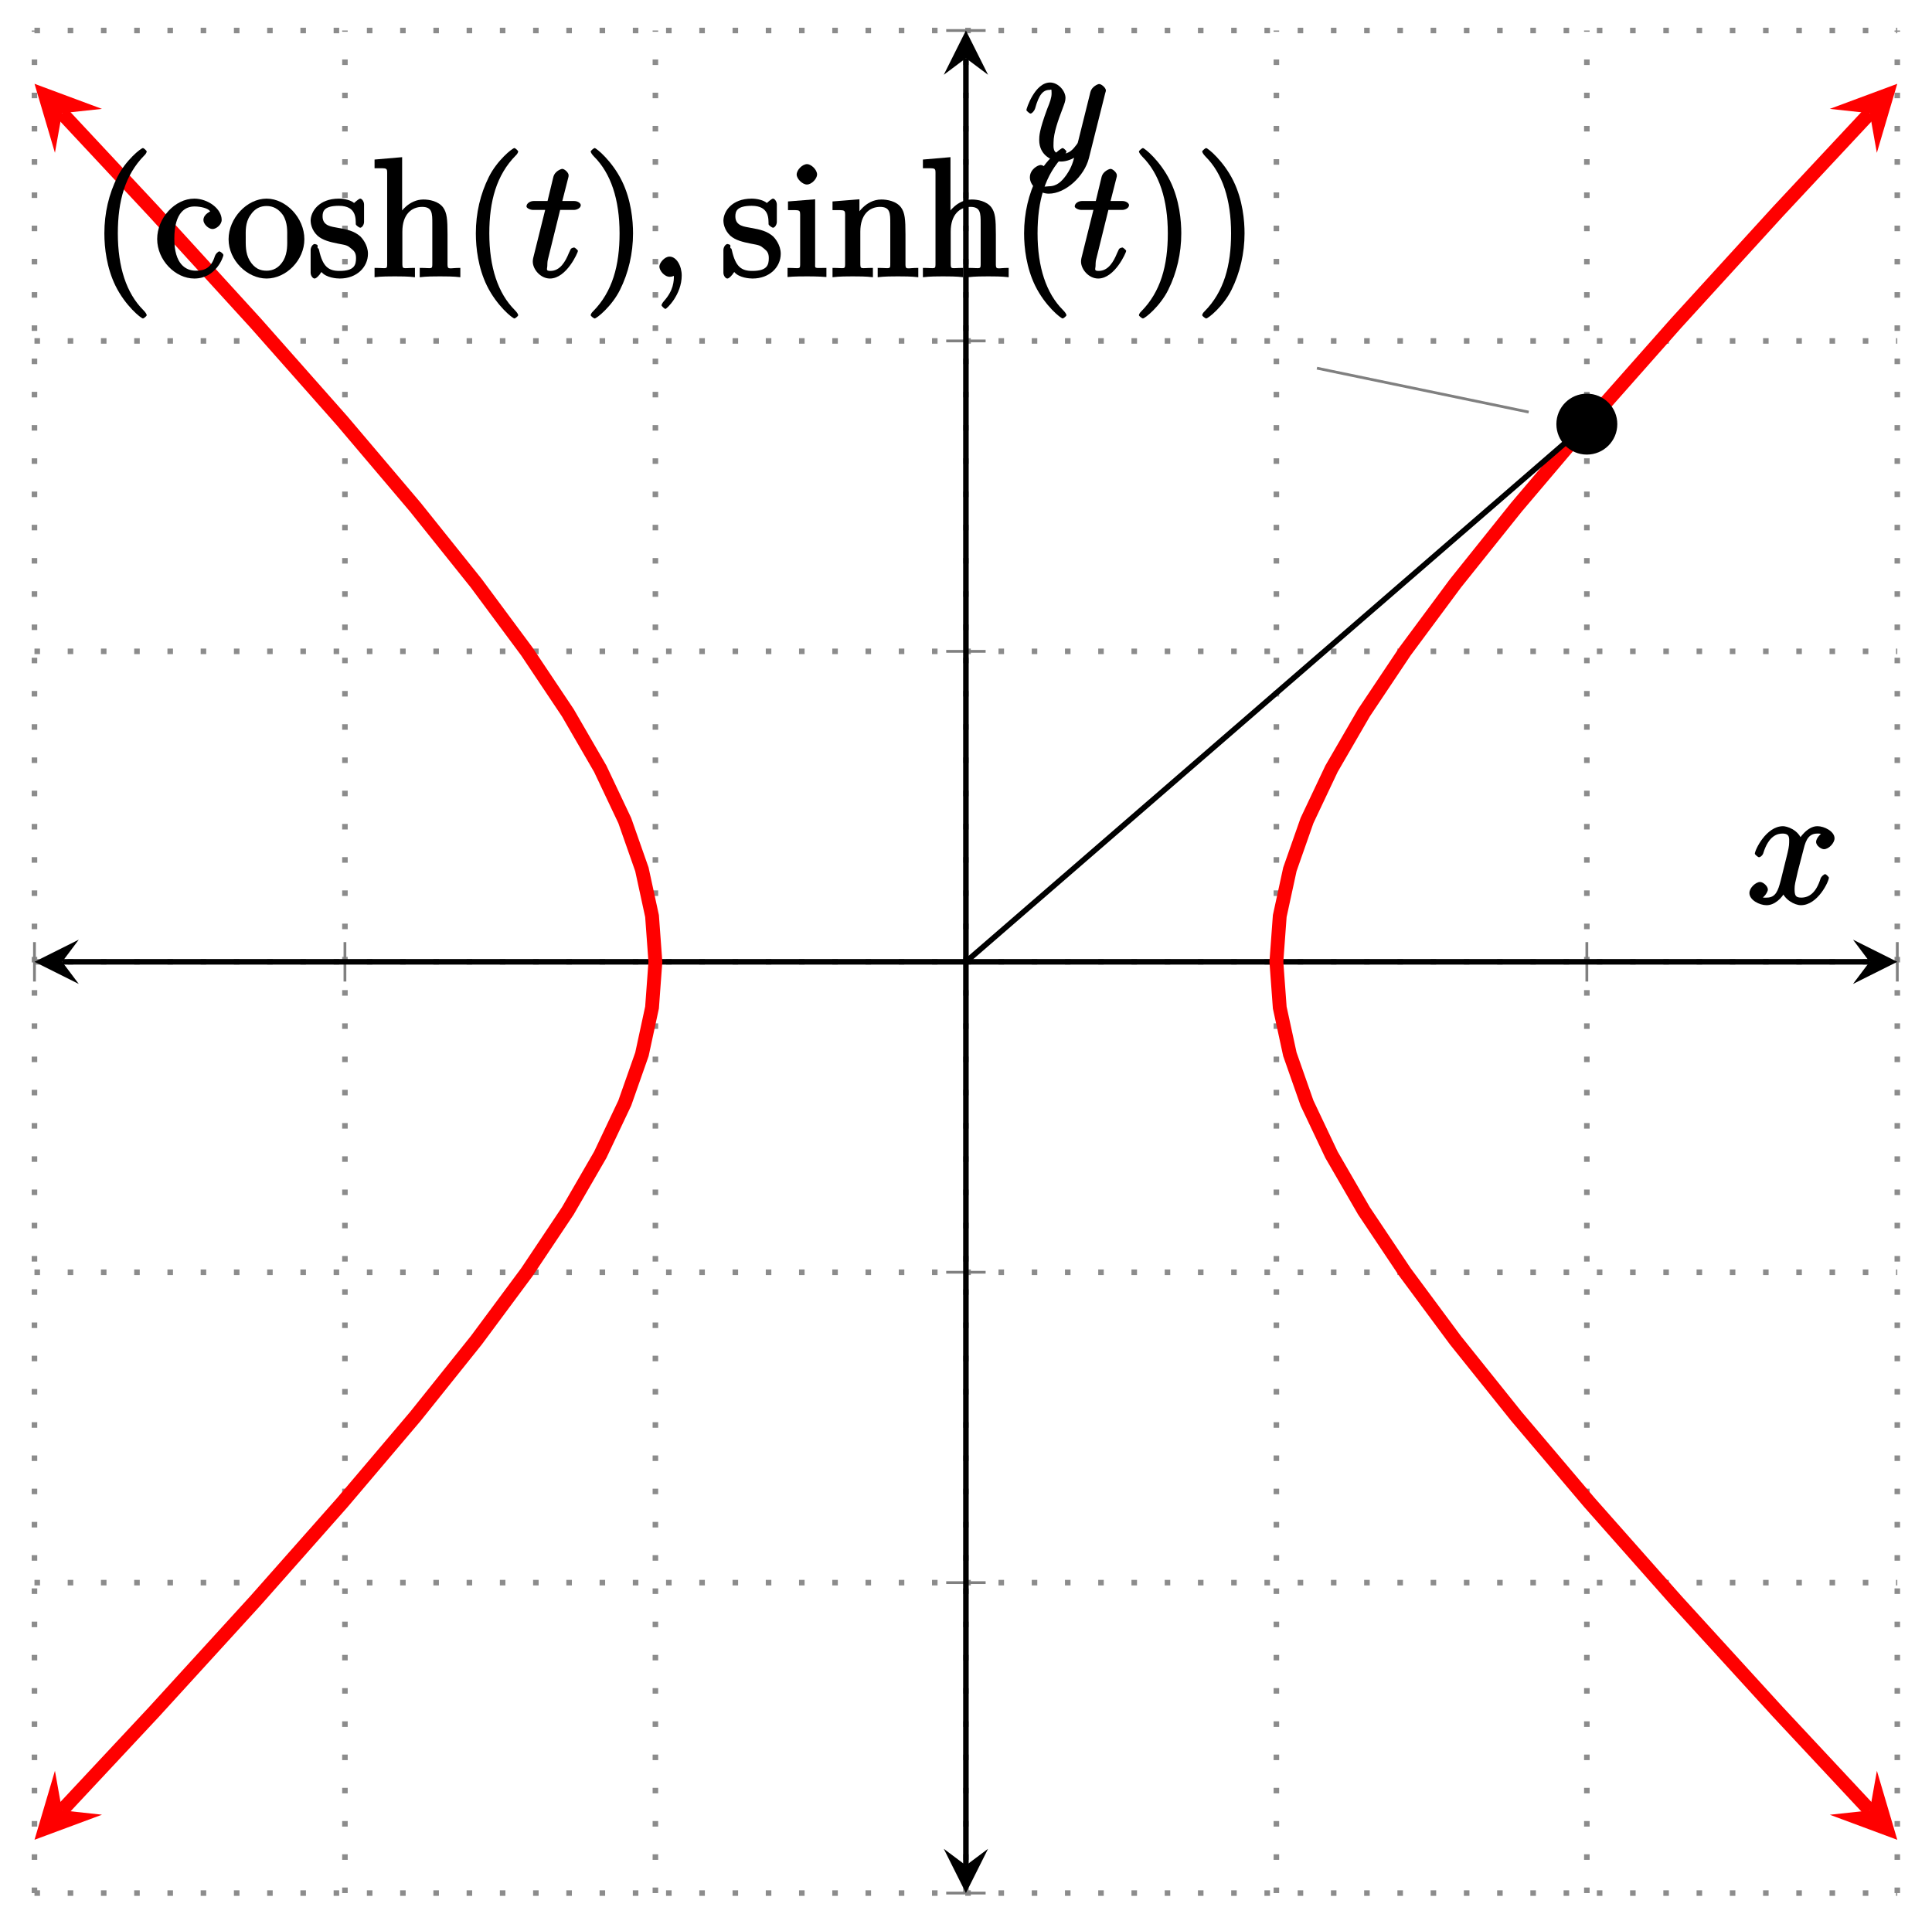
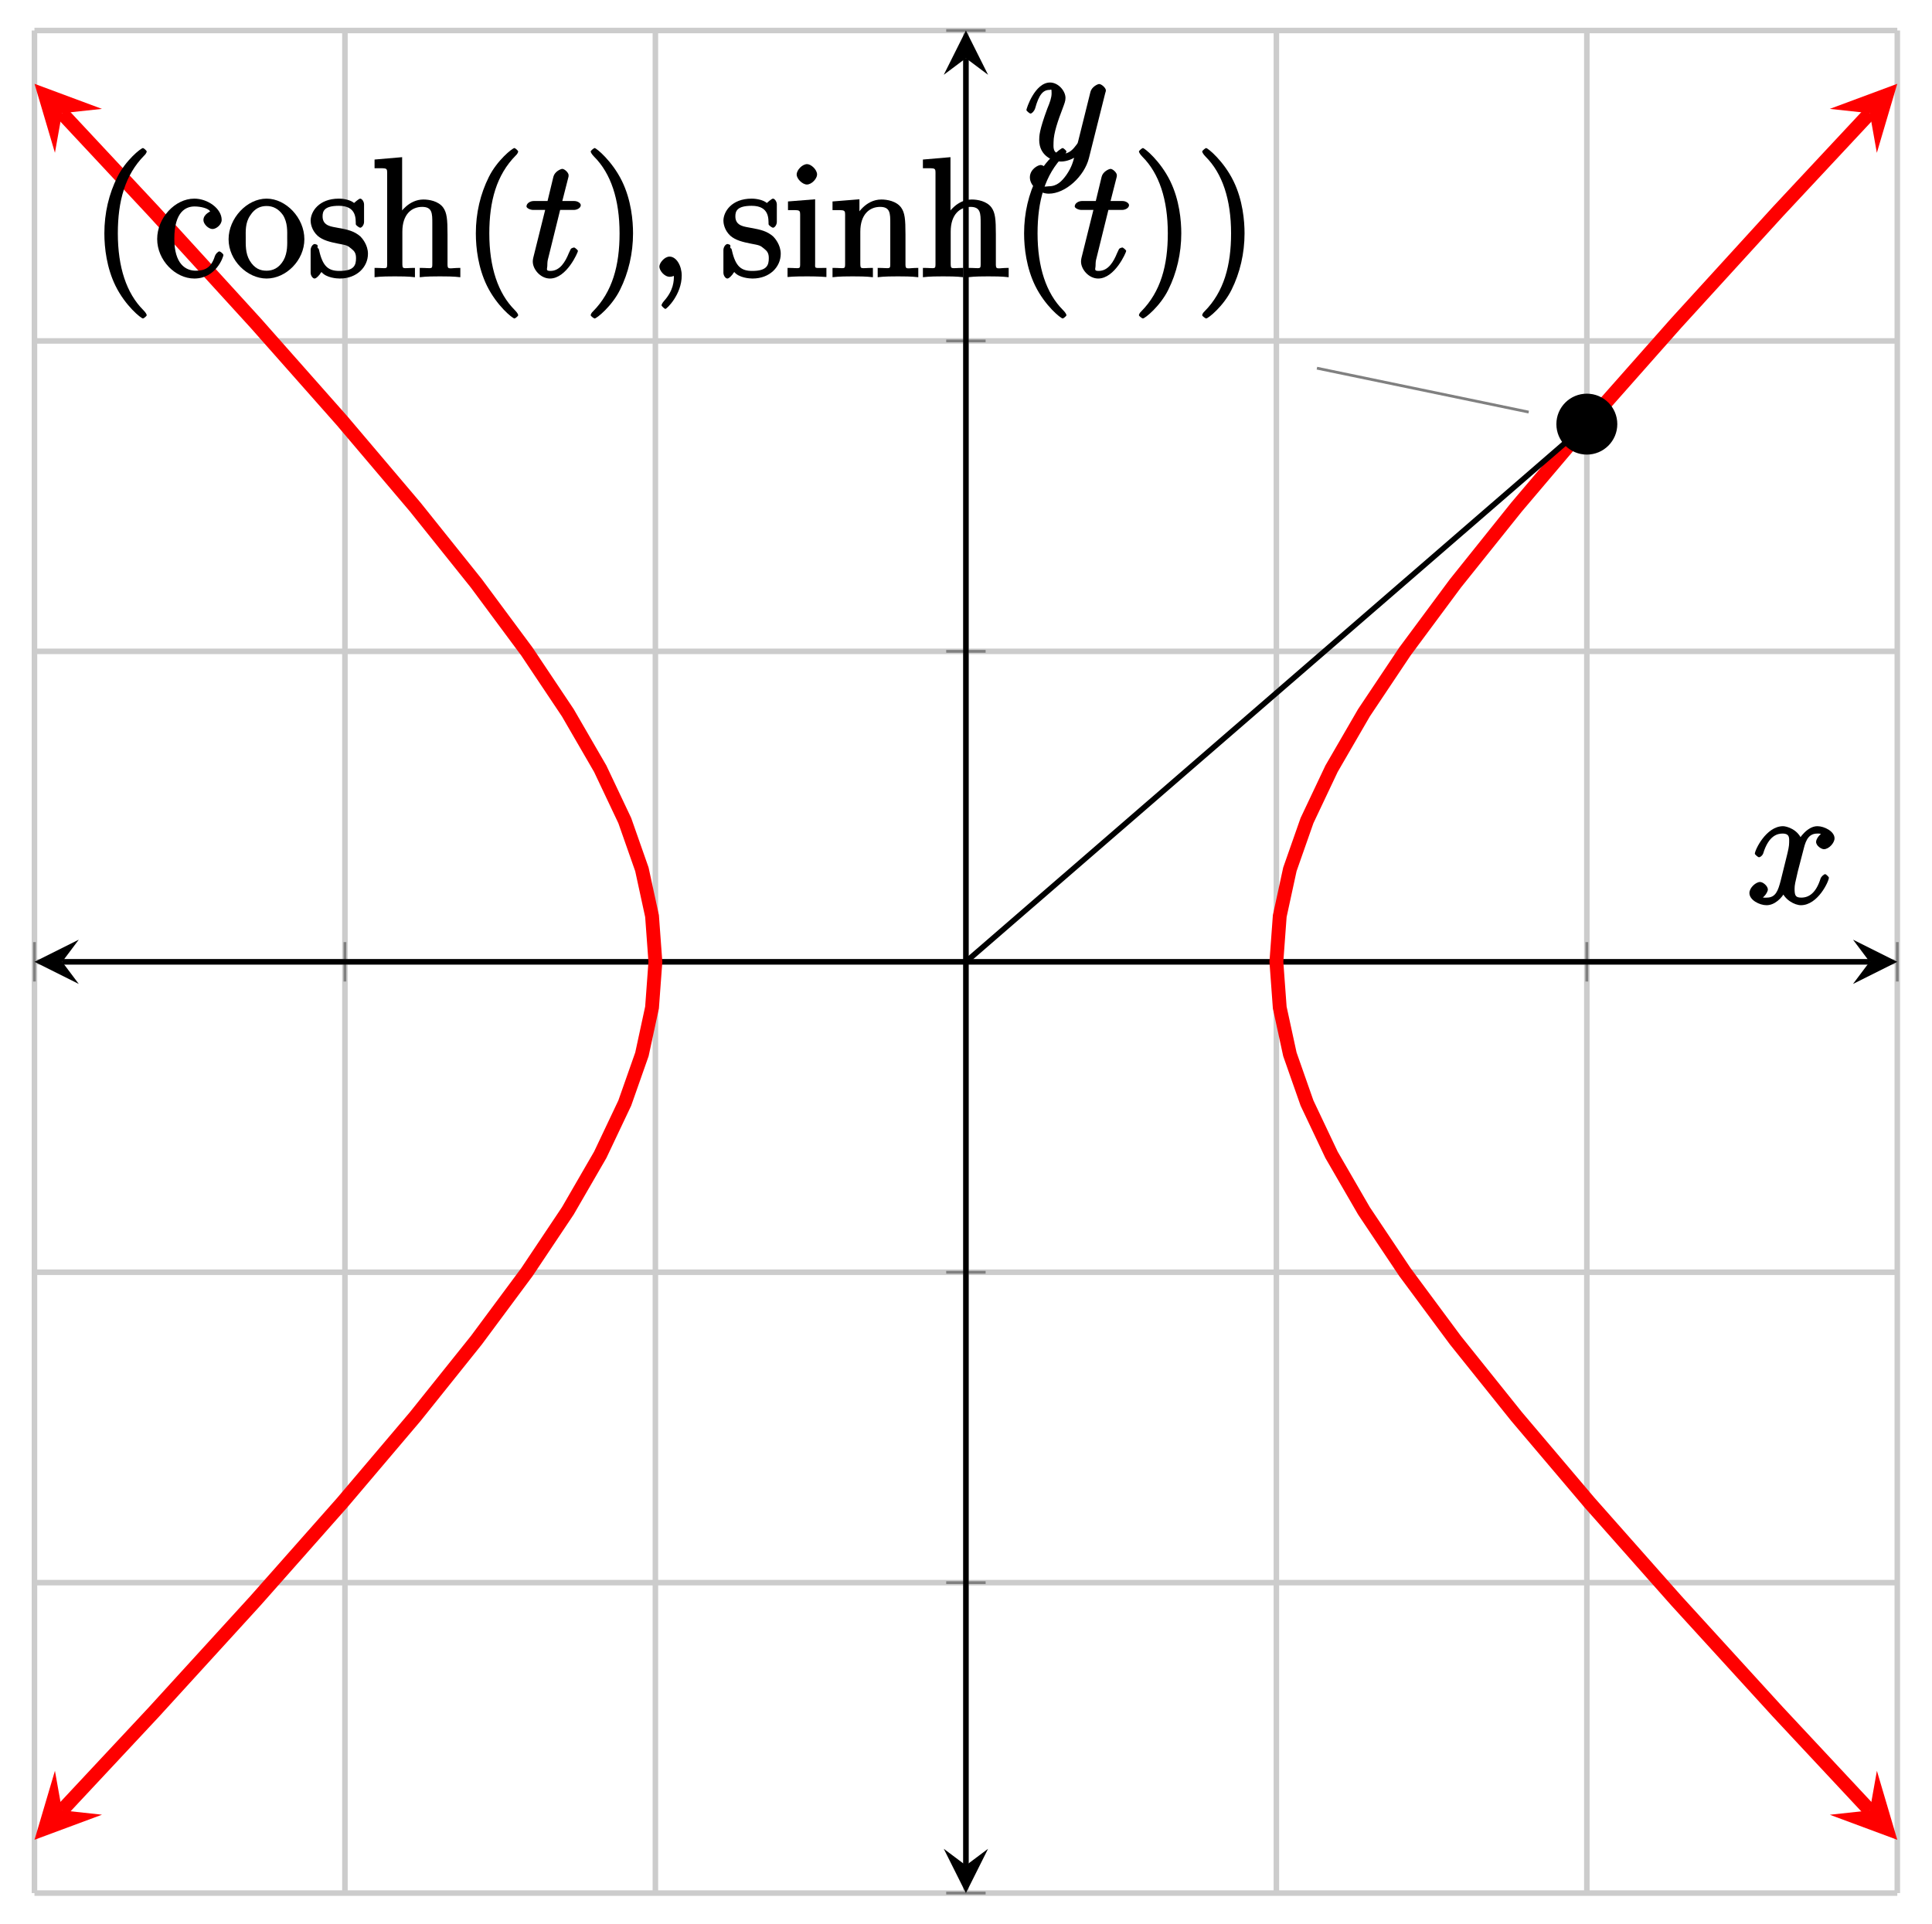
<svg xmlns="http://www.w3.org/2000/svg" xmlns:xlink="http://www.w3.org/1999/xlink" width="139.02pt" height="138.43pt" viewBox="0 0 139.02 138.43" version="1.1">
  <defs>
    <g>
      <symbol overflow="visible" id="glyph0-0">
        <path style="stroke:none;" d="" />
      </symbol>
      <symbol overflow="visible" id="glyph0-1">
        <path style="stroke:none;" d="M 4.047 2.766 C 4.047 2.719 4 2.594 3.797 2.391 C 2.594 1.188 1.969 -0.688 1.969 -3.125 C 1.969 -5.438 2.484 -7.328 3.875 -8.734 C 4 -8.844 4.047 -8.984 4.047 -9.016 C 4.047 -9.078 3.828 -9.266 3.781 -9.266 C 3.625 -9.266 2.516 -8.359 1.938 -7.188 C 1.328 -5.969 1 -4.594 1 -3.125 C 1 -2.062 1.172 -0.641 1.797 0.641 C 2.5 2.078 3.641 3 3.781 3 C 3.828 3 4.047 2.828 4.047 2.766 Z M 4.047 2.766 " />
      </symbol>
      <symbol overflow="visible" id="glyph0-2">
        <path style="stroke:none;" d="M 3.531 -3.125 C 3.531 -4.031 3.406 -5.516 2.734 -6.891 C 2.031 -8.328 0.891 -9.266 0.766 -9.266 C 0.719 -9.266 0.484 -9.078 0.484 -9.016 C 0.484 -8.984 0.531 -8.844 0.734 -8.641 C 1.938 -7.438 2.562 -5.562 2.562 -3.125 C 2.562 -0.812 2.047 1.078 0.656 2.484 C 0.531 2.594 0.484 2.719 0.484 2.766 C 0.484 2.828 0.719 3 0.766 3 C 0.922 3 2.016 2.109 2.594 0.938 C 3.203 -0.281 3.531 -1.688 3.531 -3.125 Z M 3.531 -3.125 " />
      </symbol>
      <symbol overflow="visible" id="glyph1-0">
        <path style="stroke:none;" d="" />
      </symbol>
      <symbol overflow="visible" id="glyph1-1">
        <path style="stroke:none;" d="M 5.016 -1.562 C 5.016 -1.672 4.766 -1.828 4.734 -1.828 C 4.625 -1.828 4.453 -1.641 4.406 -1.5 C 4.141 -0.641 3.672 -0.438 3.031 -0.438 C 2.297 -0.438 1.484 -0.922 1.484 -2.734 C 1.484 -4.719 2.344 -5.062 2.938 -5.062 C 3.391 -5.062 3.938 -4.922 4.047 -4.719 C 4.188 -4.719 3.578 -4.562 3.578 -4.078 C 3.578 -3.797 3.938 -3.438 4.234 -3.438 C 4.5 -3.438 4.891 -3.75 4.891 -4.094 C 4.891 -4.906 3.891 -5.625 2.922 -5.625 C 1.531 -5.625 0.25 -4.234 0.25 -2.719 C 0.25 -1.188 1.562 0.125 2.922 0.125 C 4.5 0.125 5.016 -1.453 5.016 -1.562 Z M 5.016 -1.562 " />
      </symbol>
      <symbol overflow="visible" id="glyph1-2">
        <path style="stroke:none;" d="M 5.641 -2.703 C 5.641 -4.25 4.312 -5.625 2.922 -5.625 C 1.5 -5.625 0.188 -4.203 0.188 -2.703 C 0.188 -1.172 1.547 0.125 2.922 0.125 C 4.328 0.125 5.641 -1.188 5.641 -2.703 Z M 4.406 -2.812 C 4.406 -2.391 4.453 -1.75 4.141 -1.188 C 3.812 -0.625 3.375 -0.438 2.922 -0.438 C 2.484 -0.438 2.062 -0.578 1.703 -1.172 C 1.391 -1.703 1.422 -2.312 1.422 -2.812 C 1.422 -3.266 1.375 -3.891 1.75 -4.422 C 2.078 -4.938 2.5 -5.094 2.922 -5.094 C 3.375 -5.094 3.766 -4.906 4.094 -4.453 C 4.453 -3.891 4.406 -3.25 4.406 -2.812 Z M 4.406 -2.812 " />
      </symbol>
      <symbol overflow="visible" id="glyph1-3">
        <path style="stroke:none;" d="M 4.359 -1.656 C 4.359 -2.312 3.922 -2.797 3.812 -2.906 C 3.375 -3.281 2.953 -3.391 2.156 -3.531 C 1.812 -3.609 1.094 -3.625 1.094 -4.344 C 1.094 -4.703 1.188 -5.109 2.266 -5.109 C 3.562 -5.109 3.469 -4.141 3.484 -3.781 C 3.5 -3.688 3.75 -3.531 3.797 -3.531 C 3.922 -3.531 4.078 -3.734 4.078 -3.953 L 4.078 -5.203 C 4.078 -5.422 3.922 -5.625 3.797 -5.625 C 3.703 -5.625 3.359 -5.312 3.359 -5.312 C 3.125 -5.516 2.656 -5.625 2.266 -5.625 C 0.828 -5.625 0.234 -4.688 0.234 -4.031 C 0.234 -3.891 0.281 -3.375 0.734 -2.953 C 1.109 -2.625 1.641 -2.5 2.188 -2.391 C 2.844 -2.266 2.875 -2.266 3.172 -2.016 C 3.391 -1.844 3.5 -1.688 3.5 -1.344 C 3.5 -0.844 3.375 -0.422 2.312 -0.422 C 1.531 -0.422 1.109 -0.719 0.844 -1.906 C 0.797 -2.125 0.734 -2.047 0.734 -2.047 L 0.734 -2.266 C 0.719 -2.312 0.562 -2.359 0.531 -2.359 C 0.391 -2.359 0.234 -2.141 0.234 -1.922 L 0.234 -0.297 C 0.234 -0.078 0.391 0.125 0.516 0.125 C 0.578 0.125 0.688 0.078 0.891 -0.172 C 0.953 -0.266 0.953 -0.281 1.016 -0.344 C 1.359 0.078 2.125 0.125 2.328 0.125 C 3.578 0.125 4.359 -0.719 4.359 -1.656 Z M 4.359 -1.656 " />
      </symbol>
      <symbol overflow="visible" id="glyph1-4">
        <path style="stroke:none;" d="M 6.391 -0.141 L 6.391 -0.641 C 5.625 -0.641 5.484 -0.484 5.469 -0.844 L 5.469 -3.047 C 5.469 -4.156 5.422 -4.609 5.156 -4.984 C 4.812 -5.453 4.141 -5.562 3.734 -5.562 C 2.703 -5.562 2.062 -4.641 1.953 -4.422 L 2.203 -4.422 L 2.203 -8.609 L 0.219 -8.438 L 0.219 -7.812 C 1.188 -7.812 1.125 -7.875 1.125 -7.297 L 1.125 -1.031 C 1.125 -0.484 1.156 -0.641 0.219 -0.641 L 0.219 0.031 C 0.688 -0.031 1.344 -0.031 1.672 -0.031 C 2.016 -0.031 2.672 -0.031 3.125 0.031 L 3.125 -0.641 C 2.219 -0.641 2.219 -0.484 2.219 -1.031 L 2.219 -3.25 C 2.219 -4.5 2.891 -5.031 3.641 -5.031 C 4.375 -5.031 4.375 -4.562 4.375 -3.844 L 4.375 -1.031 C 4.375 -0.484 4.406 -0.641 3.469 -0.641 L 3.469 0.031 C 3.938 -0.031 4.594 -0.031 4.922 -0.031 C 5.266 -0.031 5.922 -0.031 6.391 0.031 Z M 6.391 -0.141 " />
      </symbol>
      <symbol overflow="visible" id="glyph1-5">
        <path style="stroke:none;" d="M 3.031 -0.141 L 3.031 -0.641 C 2.109 -0.641 2.219 -0.547 2.219 -1.016 L 2.219 -5.578 L 0.266 -5.422 L 0.266 -4.797 C 1.188 -4.797 1.141 -4.859 1.141 -4.281 L 1.141 -1.031 C 1.141 -0.484 1.172 -0.641 0.234 -0.641 L 0.234 0.016 C 0.734 -0.031 1.297 -0.031 1.656 -0.031 C 1.781 -0.031 2.469 -0.031 3.031 0.016 Z M 2.359 -7.359 C 2.359 -7.719 1.922 -8.109 1.641 -8.109 C 1.297 -8.109 0.891 -7.688 0.891 -7.359 C 0.891 -7.047 1.312 -6.641 1.625 -6.641 C 1.984 -6.641 2.359 -7.078 2.359 -7.359 Z M 2.359 -7.359 " />
      </symbol>
      <symbol overflow="visible" id="glyph1-6">
        <path style="stroke:none;" d="M 6.391 -0.141 L 6.391 -0.641 C 5.625 -0.641 5.484 -0.484 5.469 -0.844 L 5.469 -3.047 C 5.469 -4.156 5.422 -4.609 5.156 -4.984 C 4.812 -5.453 4.141 -5.562 3.734 -5.562 C 2.562 -5.562 1.953 -4.422 1.906 -4.344 L 2.156 -4.344 L 2.156 -5.578 L 0.219 -5.422 L 0.219 -4.797 C 1.188 -4.797 1.125 -4.859 1.125 -4.266 L 1.125 -1.031 C 1.125 -0.484 1.156 -0.641 0.219 -0.641 L 0.219 0.031 C 0.688 -0.031 1.344 -0.031 1.672 -0.031 C 2.016 -0.031 2.672 -0.031 3.125 0.031 L 3.125 -0.641 C 2.219 -0.641 2.219 -0.484 2.219 -1.031 L 2.219 -3.25 C 2.219 -4.5 2.891 -5.031 3.641 -5.031 C 4.375 -5.031 4.375 -4.562 4.375 -3.844 L 4.375 -1.031 C 4.375 -0.484 4.406 -0.641 3.469 -0.641 L 3.469 0.031 C 3.938 -0.031 4.594 -0.031 4.922 -0.031 C 5.266 -0.031 5.922 -0.031 6.391 0.031 Z M 6.391 -0.141 " />
      </symbol>
      <symbol overflow="visible" id="glyph2-0">
        <path style="stroke:none;" d="" />
      </symbol>
      <symbol overflow="visible" id="glyph2-1">
        <path style="stroke:none;" d="M 2.406 -4.812 L 3.5 -4.812 C 3.734 -4.812 4 -4.953 4 -5.156 C 4 -5.297 3.781 -5.453 3.531 -5.453 L 2.672 -5.453 L 3.078 -7.047 C 3.125 -7.203 3.125 -7.234 3.125 -7.312 C 3.125 -7.5 2.828 -7.766 2.672 -7.766 C 2.562 -7.766 2.125 -7.578 2.031 -7.203 L 1.609 -5.453 L 0.609 -5.453 C 0.375 -5.453 0.094 -5.297 0.094 -5.062 C 0.094 -4.953 0.344 -4.812 0.578 -4.812 L 1.438 -4.812 L 0.688 -1.797 C 0.578 -1.375 0.547 -1.25 0.547 -1.094 C 0.547 -0.531 1.109 0.125 1.781 0.125 C 2.984 0.125 3.797 -1.766 3.797 -1.859 C 3.797 -1.922 3.578 -2.109 3.516 -2.109 C 3.484 -2.109 3.328 -2.062 3.297 -2.016 C 3.281 -2.016 3.234 -1.891 3.141 -1.703 C 2.891 -1.094 2.516 -0.422 1.812 -0.422 C 1.453 -0.422 1.594 -0.562 1.594 -0.828 C 1.594 -0.844 1.594 -1.062 1.625 -1.203 L 2.516 -4.812 Z M 2.406 -4.812 " />
      </symbol>
      <symbol overflow="visible" id="glyph2-2">
        <path style="stroke:none;" d="M 2.484 -0.094 C 2.484 -0.781 2.109 -1.453 1.609 -1.453 C 1.234 -1.453 0.875 -0.984 0.875 -0.734 C 0.875 -0.469 1.219 0 1.625 0 C 1.781 0 2.016 -0.078 2.125 -0.188 C 2.156 -0.219 2.062 -0.172 2.062 -0.172 C 2.094 -0.172 1.922 -0.156 1.922 -0.094 C 1.922 0.297 1.906 0.969 1.203 1.75 C 1.078 1.891 1.031 2.016 1.031 2.047 C 1.031 2.109 1.25 2.312 1.312 2.312 C 1.406 2.312 2.484 1.281 2.484 -0.094 Z M 2.484 -0.094 " />
      </symbol>
      <symbol overflow="visible" id="glyph2-3">
        <path style="stroke:none;" d="M 5.672 -5.172 C 5.281 -5.109 4.969 -4.656 4.969 -4.438 C 4.969 -4.141 5.359 -3.906 5.531 -3.906 C 5.891 -3.906 6.297 -4.359 6.297 -4.688 C 6.297 -5.188 5.562 -5.562 5.062 -5.562 C 4.344 -5.562 3.766 -4.703 3.656 -4.469 L 3.984 -4.469 C 3.703 -5.359 2.812 -5.562 2.594 -5.562 C 1.375 -5.562 0.562 -3.844 0.562 -3.578 C 0.562 -3.531 0.781 -3.328 0.859 -3.328 C 0.953 -3.328 1.094 -3.438 1.156 -3.578 C 1.562 -4.922 2.219 -5.031 2.562 -5.031 C 3.094 -5.031 3.031 -4.672 3.031 -4.391 C 3.031 -4.125 2.969 -3.844 2.828 -3.281 L 2.422 -1.641 C 2.234 -0.922 2.062 -0.422 1.422 -0.422 C 1.359 -0.422 1.172 -0.375 0.922 -0.531 L 0.812 -0.281 C 1.25 -0.359 1.5 -0.859 1.5 -1 C 1.5 -1.25 1.156 -1.547 0.938 -1.547 C 0.641 -1.547 0.172 -1.141 0.172 -0.75 C 0.172 -0.25 0.891 0.125 1.406 0.125 C 1.984 0.125 2.5 -0.375 2.75 -0.859 L 2.469 -0.969 C 2.672 -0.266 3.438 0.125 3.875 0.125 C 5.094 0.125 5.891 -1.594 5.891 -1.859 C 5.891 -1.906 5.688 -2.109 5.625 -2.109 C 5.516 -2.109 5.328 -1.906 5.297 -1.812 C 4.969 -0.75 4.453 -0.422 3.906 -0.422 C 3.484 -0.422 3.422 -0.578 3.422 -1.062 C 3.422 -1.328 3.469 -1.516 3.656 -2.312 L 4.078 -3.938 C 4.25 -4.656 4.5 -5.031 5.062 -5.031 C 5.078 -5.031 5.297 -5.062 5.547 -4.906 Z M 5.672 -5.172 " />
      </symbol>
      <symbol overflow="visible" id="glyph2-4">
        <path style="stroke:none;" d="M 3.031 1.094 C 2.703 1.547 2.359 1.906 1.766 1.906 C 1.625 1.906 1.203 2.031 1.109 1.703 C 0.906 1.641 0.969 1.641 0.984 1.641 C 1.344 1.641 1.75 1.188 1.75 0.906 C 1.75 0.641 1.359 0.375 1.188 0.375 C 0.984 0.375 0.406 0.688 0.406 1.266 C 0.406 1.875 1.094 2.438 1.766 2.438 C 2.969 2.438 4.328 1.188 4.656 -0.125 L 5.828 -4.797 C 5.844 -4.859 5.875 -4.922 5.875 -5 C 5.875 -5.172 5.562 -5.453 5.391 -5.453 C 5.281 -5.453 4.859 -5.25 4.766 -4.891 L 3.891 -1.375 C 3.828 -1.156 3.875 -1.25 3.781 -1.109 C 3.531 -0.781 3.266 -0.422 2.688 -0.422 C 2.016 -0.422 2.109 -0.922 2.109 -1.25 C 2.109 -1.922 2.438 -2.844 2.766 -3.703 C 2.891 -4.047 2.969 -4.219 2.969 -4.453 C 2.969 -4.953 2.453 -5.562 1.859 -5.562 C 0.766 -5.562 0.156 -3.688 0.156 -3.578 C 0.156 -3.531 0.375 -3.328 0.453 -3.328 C 0.562 -3.328 0.734 -3.531 0.781 -3.688 C 1.062 -4.703 1.359 -5.031 1.828 -5.031 C 1.938 -5.031 1.969 -5.172 1.969 -4.781 C 1.969 -4.469 1.844 -4.125 1.656 -3.672 C 1.078 -2.109 1.078 -1.703 1.078 -1.422 C 1.078 -0.281 2.062 0.125 2.656 0.125 C 3 0.125 3.531 -0.031 3.844 -0.344 L 3.688 -0.516 C 3.516 0.141 3.438 0.5 3.031 1.094 Z M 3.031 1.094 " />
      </symbol>
    </g>
    <clipPath id="clip1">
      <path d="M 77 0 L 139.02 0 L 139.02 138.43 L 77 138.43 Z M 77 0 " />
    </clipPath>
    <clipPath id="clip2">
      <path d="M 0 0 L 62 0 L 62 138.43 L 0 138.43 Z M 0 0 " />
    </clipPath>
  </defs>
  <g id="surface1">
-     <path style="fill:none;stroke-width:0.399;stroke-linecap:butt;stroke-linejoin:miter;stroke:rgb(54.999%,54.999%,54.999%);stroke-opacity:1;stroke-dasharray:0.399,1.993;stroke-miterlimit:10;" d="M 0 0.002 L 0 134.045 M 22.34 0.002 L 22.34 134.045 M 44.68 0.002 L 44.68 134.045 M 67.024 0.002 L 67.024 134.045 M 89.364 0.002 L 89.364 134.045 M 111.704 0.002 L 111.704 134.045 M 134.043 0.002 L 134.043 134.045 " transform="matrix(1,0,0,-1,2.48,136.24)" />
-     <path style="fill:none;stroke-width:0.399;stroke-linecap:butt;stroke-linejoin:miter;stroke:rgb(54.999%,54.999%,54.999%);stroke-opacity:1;stroke-dasharray:0.399,1.993;stroke-miterlimit:10;" d="M 0 0.002 L 134.043 0.002 M 0 22.342 L 134.043 22.342 M 0 44.681 L 134.043 44.681 M 0 67.021 L 134.043 67.021 M 0 89.365 L 134.043 89.365 M 0 111.705 L 134.043 111.705 M 0 134.045 L 134.043 134.045 " transform="matrix(1,0,0,-1,2.48,136.24)" />
+     <path style="fill:none;stroke-width:0.399;stroke-linecap:butt;stroke-linejoin:miter;stroke:rgb(79.999%,79.999%,79.999%);stroke-opacity:1;stroke-miterlimit:10;" d="M 0 0.002 L 0 134.045 M 22.34 0.002 L 22.34 134.045 M 44.68 0.002 L 44.68 134.045 M 67.024 0.002 L 67.024 134.045 M 89.364 0.002 L 89.364 134.045 M 111.704 0.002 L 111.704 134.045 M 134.043 0.002 L 134.043 134.045 " transform="matrix(1,0,0,-1,2.48,136.24)" />
+     <path style="fill:none;stroke-width:0.399;stroke-linecap:butt;stroke-linejoin:miter;stroke:rgb(79.999%,79.999%,79.999%);stroke-opacity:1;stroke-miterlimit:10;" d="M 0 0.002 L 134.043 0.002 M 0 22.342 L 134.043 22.342 M 0 44.681 L 134.043 44.681 M 0 67.021 L 134.043 67.021 M 0 89.365 L 134.043 89.365 M 0 111.705 L 134.043 111.705 M 0 134.045 L 134.043 134.045 " transform="matrix(1,0,0,-1,2.48,136.24)" />
    <path style="fill:none;stroke-width:0.199;stroke-linecap:butt;stroke-linejoin:miter;stroke:rgb(50%,50%,50%);stroke-opacity:1;stroke-miterlimit:10;" d="M 0 65.603 L 0 68.439 M 22.34 65.603 L 22.34 68.439 M 44.68 65.603 L 44.68 68.439 M 67.024 65.603 L 67.024 68.439 M 89.364 65.603 L 89.364 68.439 M 111.704 65.603 L 111.704 68.439 M 134.043 65.603 L 134.043 68.439 " transform="matrix(1,0,0,-1,2.48,136.24)" />
    <path style="fill:none;stroke-width:0.199;stroke-linecap:butt;stroke-linejoin:miter;stroke:rgb(50%,50%,50%);stroke-opacity:1;stroke-miterlimit:10;" d="M 65.606 0.002 L 68.442 0.002 M 65.606 22.342 L 68.442 22.342 M 65.606 44.681 L 68.442 44.681 M 65.606 67.021 L 68.442 67.021 M 65.606 89.365 L 68.442 89.365 M 65.606 111.705 L 68.442 111.705 M 65.606 134.045 L 68.442 134.045 " transform="matrix(1,0,0,-1,2.48,136.24)" />
    <path style="fill:none;stroke-width:0.399;stroke-linecap:butt;stroke-linejoin:miter;stroke:rgb(0%,0%,0%);stroke-opacity:1;stroke-miterlimit:10;" d="M 1.993 67.021 L 132.051 67.021 " transform="matrix(1,0,0,-1,2.48,136.24)" />
    <path style=" stroke:none;fill-rule:nonzero;fill:rgb(0%,0%,0%);fill-opacity:1;" d="M 2.48 69.219 L 5.668 70.812 L 4.473 69.219 L 5.668 67.625 " />
    <path style=" stroke:none;fill-rule:nonzero;fill:rgb(0%,0%,0%);fill-opacity:1;" d="M 136.523 69.219 L 133.336 67.625 L 134.531 69.219 L 133.336 70.812 " />
    <path style="fill:none;stroke-width:0.399;stroke-linecap:butt;stroke-linejoin:miter;stroke:rgb(0%,0%,0%);stroke-opacity:1;stroke-miterlimit:10;" d="M 67.024 1.994 L 67.024 132.053 " transform="matrix(1,0,0,-1,2.48,136.24)" />
    <path style=" stroke:none;fill-rule:nonzero;fill:rgb(0%,0%,0%);fill-opacity:1;" d="M 69.504 136.238 L 71.098 133.051 L 69.504 134.246 L 67.91 133.051 " />
    <path style=" stroke:none;fill-rule:nonzero;fill:rgb(0%,0%,0%);fill-opacity:1;" d="M 69.504 2.195 L 67.91 5.383 L 69.504 4.188 L 71.098 5.383 " />
    <g clip-path="url(#clip1)" clip-rule="nonzero">
      <path style="fill:none;stroke-width:0.996;stroke-linecap:butt;stroke-linejoin:miter;stroke:rgb(100%,0%,0%);stroke-opacity:1;stroke-miterlimit:10;" d="M 132.067 5.951 L 125.454 13.033 L 118.125 21.064 L 111.899 28.099 L 106.649 34.295 L 102.25 39.783 L 98.618 44.685 L 95.665 49.099 L 93.332 53.131 L 91.567 56.857 L 90.336 60.365 L 89.606 63.728 L 89.364 67.025 L 89.606 70.314 L 90.336 73.677 L 91.567 77.185 L 93.332 80.916 L 95.665 84.943 L 98.618 89.361 L 102.25 94.26 L 106.645 99.748 L 111.899 105.943 L 118.122 112.978 L 125.45 121.01 L 132.063 128.092 " transform="matrix(1,0,0,-1,2.48,136.24)" />
    </g>
    <path style=" stroke:none;fill-rule:nonzero;fill:rgb(100%,0%,0%);fill-opacity:1;" d="M 136.523 132.406 L 135.055 127.438 L 134.547 130.289 L 131.668 130.602 " />
    <path style=" stroke:none;fill-rule:nonzero;fill:rgb(100%,0%,0%);fill-opacity:1;" d="M 136.52 6.031 L 131.664 7.836 L 134.543 8.148 L 135.051 11 " />
    <g clip-path="url(#clip2)" clip-rule="nonzero">
      <path style="fill:none;stroke-width:0.996;stroke-linecap:butt;stroke-linejoin:miter;stroke:rgb(100%,0%,0%);stroke-opacity:1;stroke-miterlimit:10;" d="M 1.981 128.095 L 8.594 121.013 L 15.922 112.982 L 22.145 105.947 L 27.399 99.748 L 31.793 94.26 L 35.426 89.361 L 38.379 84.943 L 40.711 80.916 L 42.477 77.185 L 43.708 73.677 L 44.438 70.314 L 44.68 67.021 L 44.438 63.732 L 43.711 60.365 L 42.477 56.857 L 40.711 53.131 L 38.379 49.099 L 35.43 44.685 L 31.793 39.783 L 27.399 34.295 L 22.145 28.099 L 15.922 21.064 L 8.594 13.033 L 1.981 5.955 " transform="matrix(1,0,0,-1,2.48,136.24)" />
    </g>
    <path style=" stroke:none;fill-rule:nonzero;fill:rgb(100%,0%,0%);fill-opacity:1;" d="M 2.484 6.031 L 3.953 10.996 L 4.461 8.145 L 7.336 7.836 " />
    <path style=" stroke:none;fill-rule:nonzero;fill:rgb(100%,0%,0%);fill-opacity:1;" d="M 2.484 132.402 L 7.34 130.598 L 4.461 130.285 L 3.953 127.438 " />
    <path style="fill:none;stroke-width:0.399;stroke-linecap:butt;stroke-linejoin:miter;stroke:rgb(0%,0%,0%);stroke-opacity:1;stroke-miterlimit:10;" d="M 111.704 105.717 L 67.024 67.021 " transform="matrix(1,0,0,-1,2.48,136.24)" />
    <g style="fill:rgb(0%,0%,0%);fill-opacity:1;">
      <use xlink:href="#glyph0-1" x="6.51" y="19.92" />
    </g>
    <g style="fill:rgb(0%,0%,0%);fill-opacity:1;">
      <use xlink:href="#glyph1-1" x="11.06" y="19.92" />
      <use xlink:href="#glyph1-2" x="16.26" y="19.92" />
      <use xlink:href="#glyph1-3" x="22.118" y="19.92" />
      <use xlink:href="#glyph1-4" x="26.733" y="19.92" />
    </g>
    <g style="fill:rgb(0%,0%,0%);fill-opacity:1;">
      <use xlink:href="#glyph0-1" x="33.24" y="19.92" />
    </g>
    <g style="fill:rgb(0%,0%,0%);fill-opacity:1;">
      <use xlink:href="#glyph2-1" x="37.79" y="19.92" />
    </g>
    <g style="fill:rgb(0%,0%,0%);fill-opacity:1;">
      <use xlink:href="#glyph0-2" x="42.02" y="19.92" />
    </g>
    <g style="fill:rgb(0%,0%,0%);fill-opacity:1;">
      <use xlink:href="#glyph2-2" x="46.57" y="19.92" />
    </g>
    <g style="fill:rgb(0%,0%,0%);fill-opacity:1;">
      <use xlink:href="#glyph1-3" x="51.82" y="19.92" />
      <use xlink:href="#glyph1-5" x="56.435" y="19.92" />
      <use xlink:href="#glyph1-6" x="59.686" y="19.92" />
      <use xlink:href="#glyph1-4" x="66.19" y="19.92" />
    </g>
    <g style="fill:rgb(0%,0%,0%);fill-opacity:1;">
      <use xlink:href="#glyph0-1" x="72.69" y="19.92" />
    </g>
    <g style="fill:rgb(0%,0%,0%);fill-opacity:1;">
      <use xlink:href="#glyph2-1" x="77.24" y="19.92" />
    </g>
    <g style="fill:rgb(0%,0%,0%);fill-opacity:1;">
      <use xlink:href="#glyph0-2" x="81.47" y="19.92" />
      <use xlink:href="#glyph0-2" x="86.022" y="19.92" />
    </g>
    <path style="fill:none;stroke-width:0.199;stroke-linecap:butt;stroke-linejoin:miter;stroke:rgb(50%,50%,50%);stroke-opacity:1;stroke-miterlimit:10;" d="M 107.52 106.584 L 92.282 109.744 " transform="matrix(1,0,0,-1,2.48,136.24)" />
    <path style="fill-rule:nonzero;fill:rgb(0%,0%,0%);fill-opacity:1;stroke-width:0.399;stroke-linecap:butt;stroke-linejoin:miter;stroke:rgb(0%,0%,0%);stroke-opacity:1;stroke-miterlimit:10;" d="M 113.696 105.717 C 113.696 106.818 112.805 107.709 111.704 107.709 C 110.602 107.709 109.711 106.818 109.711 105.717 C 109.711 104.619 110.602 103.724 111.704 103.724 C 112.805 103.724 113.696 104.619 113.696 105.717 Z M 113.696 105.717 " transform="matrix(1,0,0,-1,2.48,136.24)" />
    <g style="fill:rgb(0%,0%,0%);fill-opacity:1;">
      <use xlink:href="#glyph2-3" x="125.71" y="65.02" />
    </g>
    <g style="fill:rgb(0%,0%,0%);fill-opacity:1;">
      <use xlink:href="#glyph2-4" x="73.7" y="11.5" />
    </g>
  </g>
</svg>
